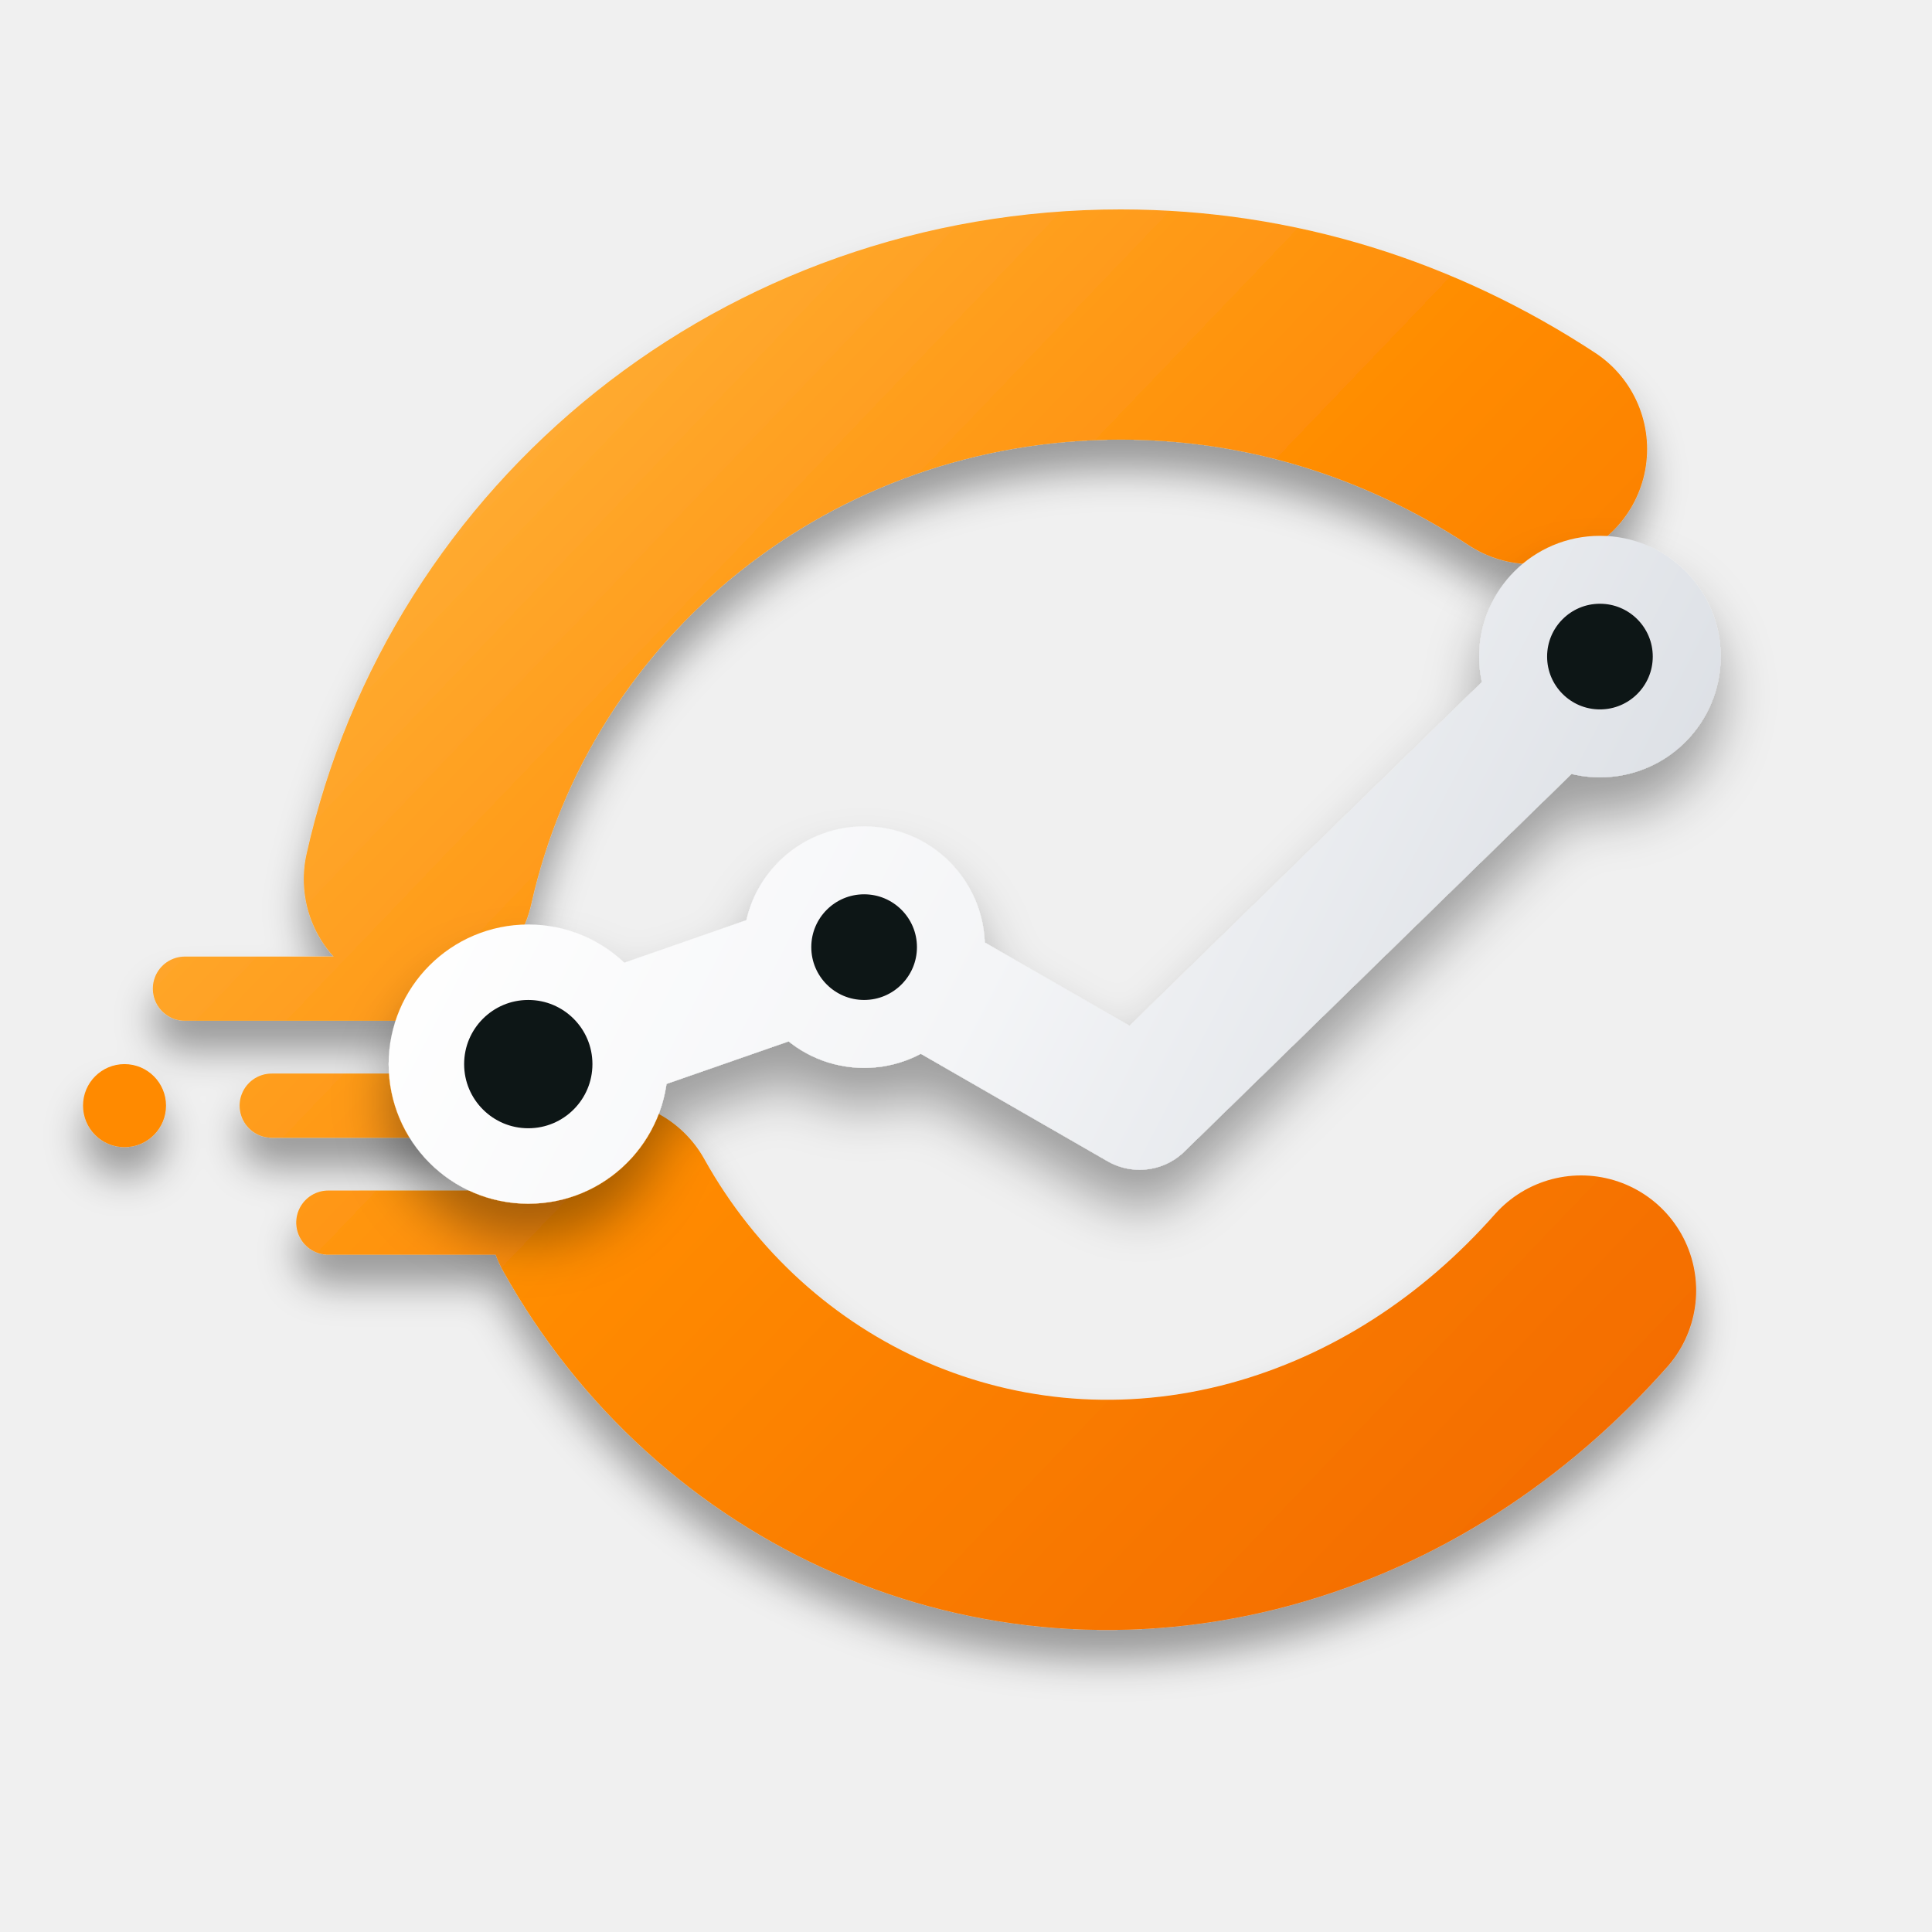
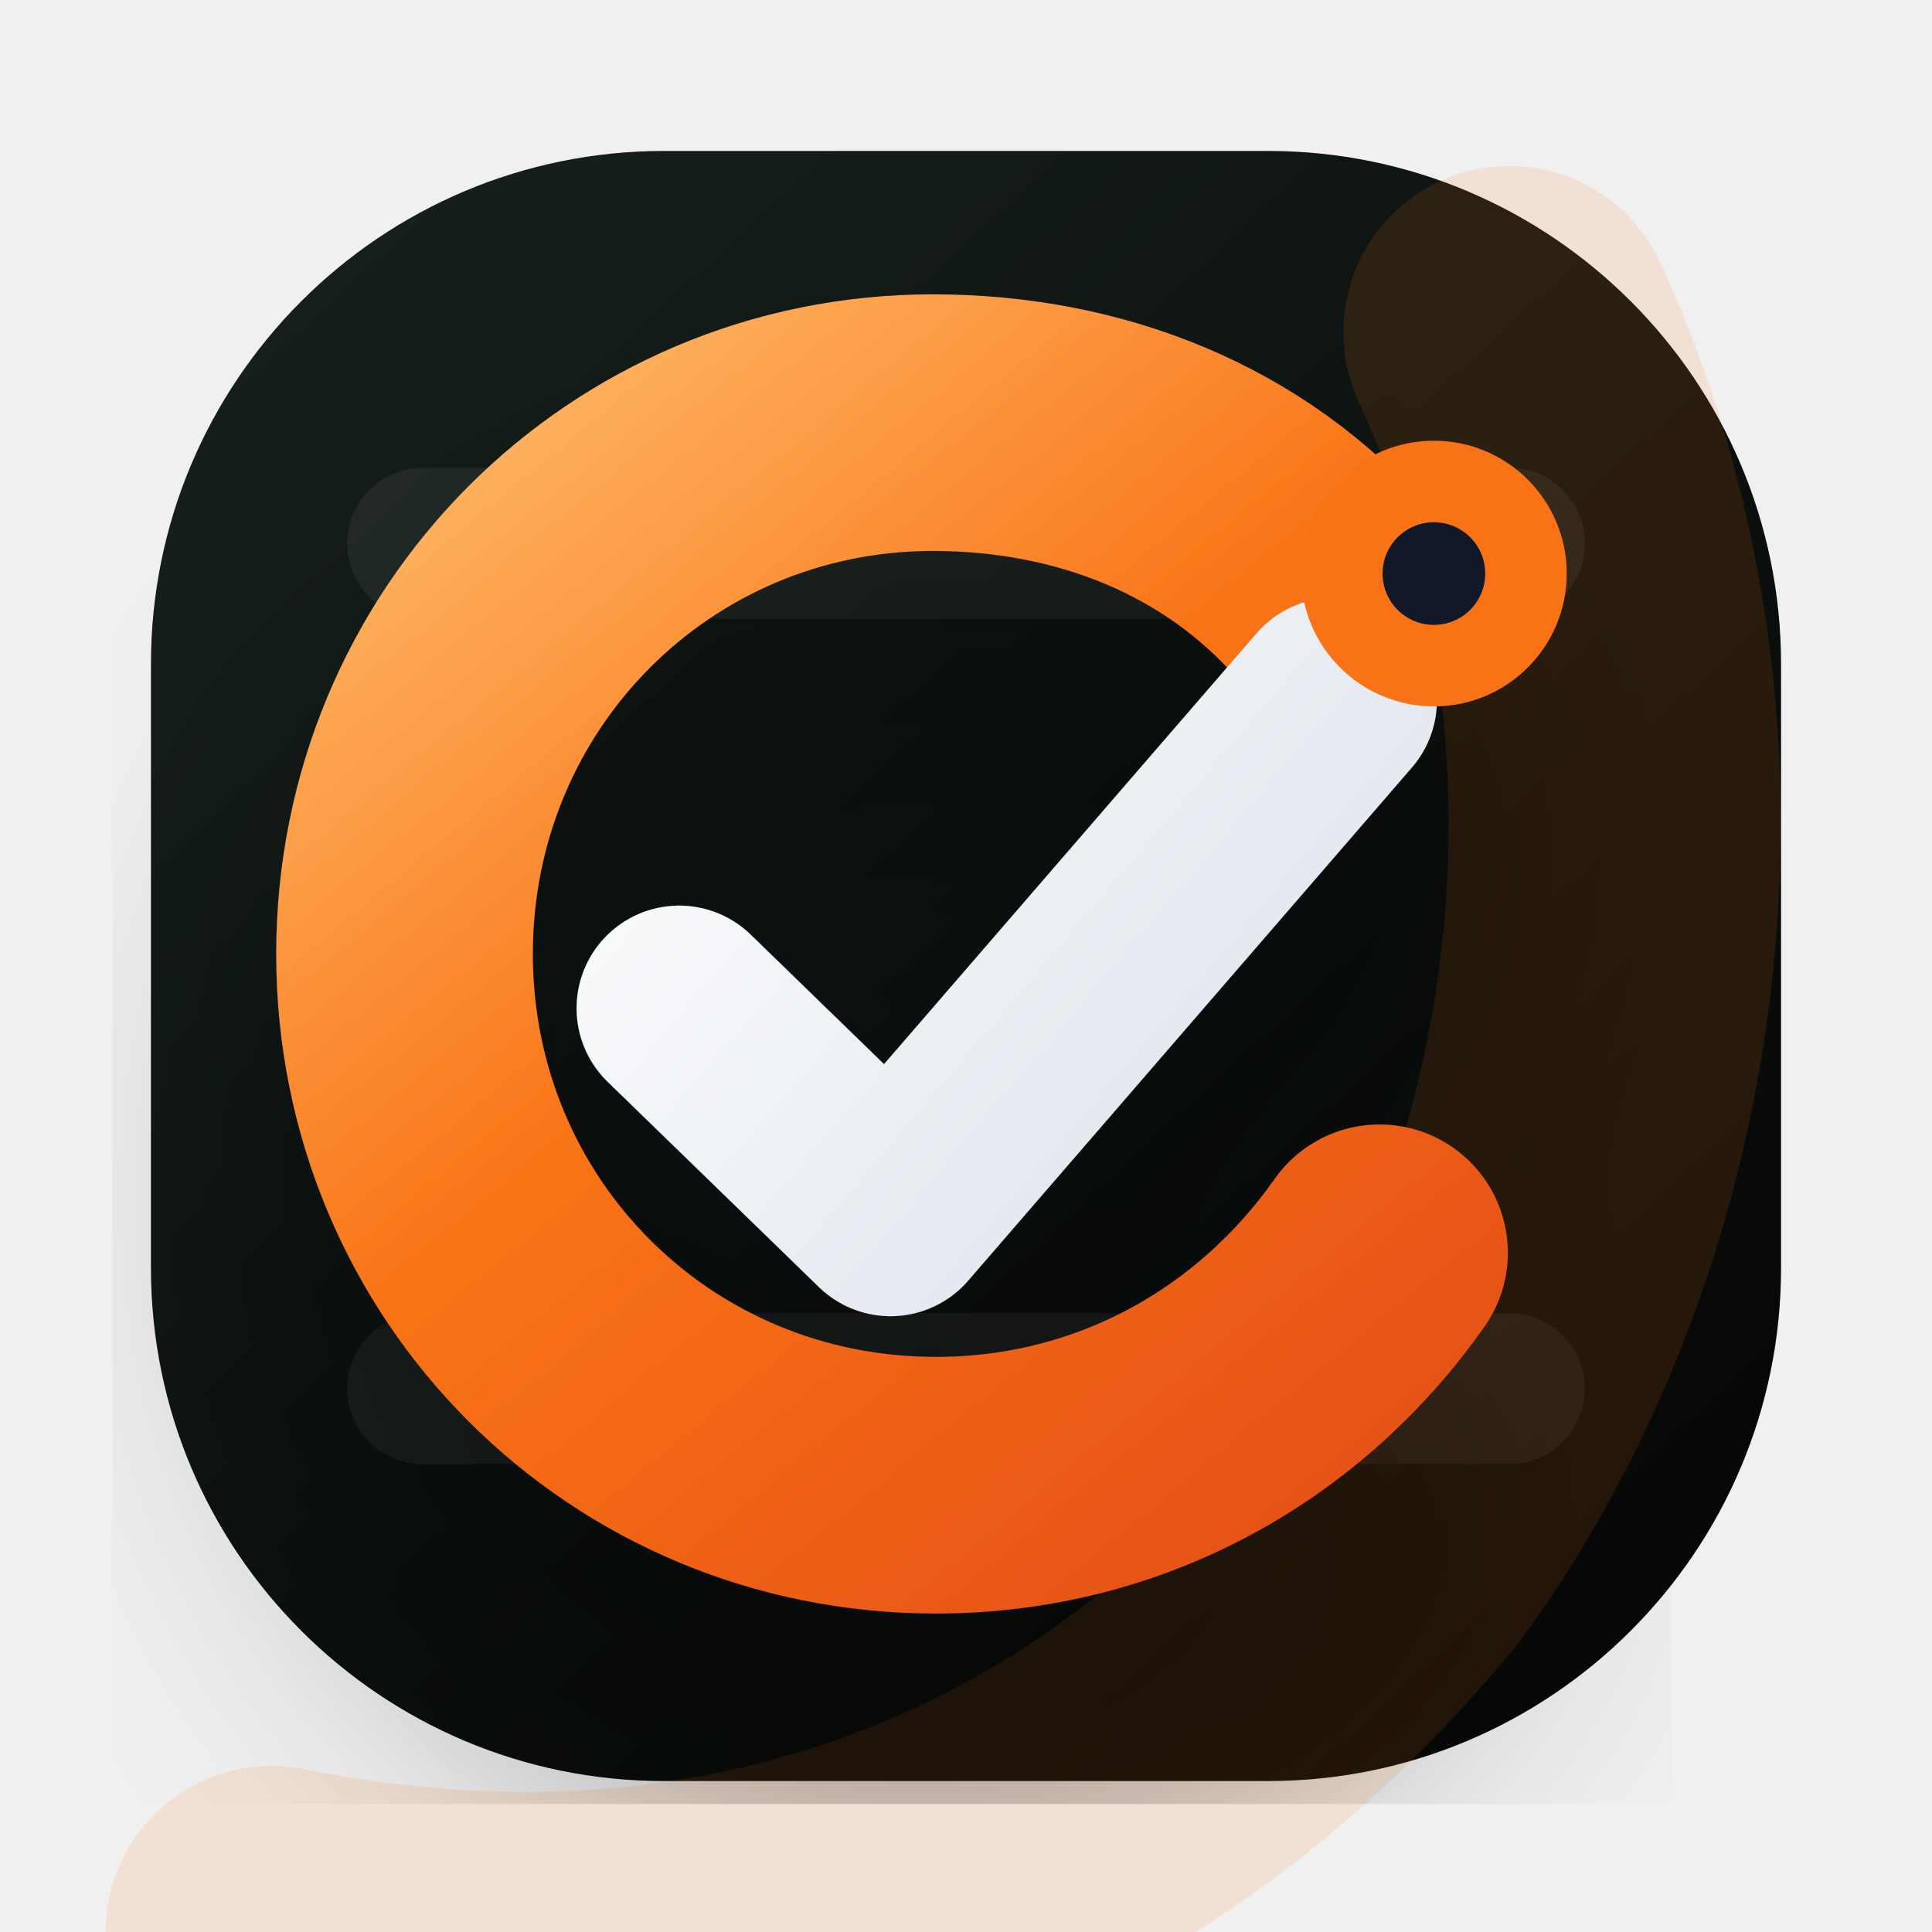
- <svg xmlns="http://www.w3.org/2000/svg" viewBox="0 0 512 512" role="img" aria-label="Churvox logo mark">
+ <svg xmlns="http://www.w3.org/2000/svg" viewBox="0 0 64 64" role="img" aria-label="Churvox logo mark">
  <defs>
-     <linearGradient id="orange" x1="92" y1="96" x2="420" y2="410" gradientUnits="userSpaceOnUse">
-       <stop stop-color="#ffb43f" />
-       <stop offset="0.48" stop-color="#ff8a00" />
-       <stop offset="1" stop-color="#f36b00" />
+     <linearGradient id="cvxMarkShell" x1="8" y1="6" x2="56" y2="58" gradientUnits="userSpaceOnUse">
+       <stop stop-color="#17211c" />
+       <stop offset="0.55" stop-color="#0b100e" />
+       <stop offset="1" stop-color="#050606" />
    </linearGradient>
-     <linearGradient id="silver" x1="142" y1="172" x2="424" y2="318" gradientUnits="userSpaceOnUse">
+     <linearGradient id="cvxMarkHeat" x1="14" y1="10" x2="52" y2="56" gradientUnits="userSpaceOnUse">
+       <stop stop-color="#ffc06f" />
+       <stop offset="0.42" stop-color="#f97316" />
+       <stop offset="1" stop-color="#de4519" />
+     </linearGradient>
+     <linearGradient id="cvxMarkSteel" x1="20" y1="21" x2="47" y2="44" gradientUnits="userSpaceOnUse">
      <stop stop-color="#ffffff" />
-       <stop offset="0.46" stop-color="#f4f5f7" />
-       <stop offset="1" stop-color="#d8dce2" />
+       <stop offset="1" stop-color="#d7dee8" />
    </linearGradient>
-     <filter id="lift" x="-25%" y="-25%" width="150%" height="150%">
-       <feDropShadow dx="0" dy="10" stdDeviation="7" flood-color="#000000" flood-opacity="0.35" />
-     </filter>
-     <filter id="orangeShadow" x="-25%" y="-25%" width="150%" height="150%">
-       <feDropShadow dx="0" dy="8" stdDeviation="5" flood-color="#000000" flood-opacity="0.36" />
+     <filter id="cvxMarkLift" x="-30%" y="-30%" width="160%" height="160%">
+       <feDropShadow dx="0" dy="8" stdDeviation="5" flood-color="#000000" flood-opacity="0.35" />
    </filter>
  </defs>
-   <g filter="url(#orangeShadow)">
-     <path d="M111 233C130 148 206 86 297 86C337 86 374 98 406 119" fill="none" stroke="url(#orange)" stroke-width="61" stroke-linecap="round" />
-     <path d="M160 322C194 383 264 415 334 396C367 387 396 368 419 342" fill="none" stroke="url(#orange)" stroke-width="61" stroke-linecap="round" />
-     <path d="M49 262H111" fill="none" stroke="url(#orange)" stroke-width="17" stroke-linecap="round" />
-     <path d="M72 293H119" fill="none" stroke="url(#orange)" stroke-width="17" stroke-linecap="round" />
-     <path d="M87 324H181" fill="none" stroke="url(#orange)" stroke-width="17" stroke-linecap="round" />
-     <circle cx="33" cy="293" r="11" fill="#ff8a00" />
+   <rect x="5" y="5" width="54" height="54" rx="17" fill="url(#cvxMarkShell)" />
+   <path d="M14 18h36M14 46h36" stroke="#ffffff" stroke-opacity="0.06" stroke-width="5" stroke-linecap="round" />
+   <path d="M50 11c6 13 4 29-4 40-9 11-22 16-37 13" fill="none" stroke="#f97316" stroke-opacity="0.13" stroke-width="11" stroke-linecap="round" />
+   <g filter="url(#cvxMarkLift)">
+     <path d="M44.2 19.7C40.9 15.9 36.1 14 30.9 14 21.2 14 13.4 21.8 13.4 31.6S21.2 49.2 31 49.2c6.1 0 11.4-3 14.7-7.7" fill="none" stroke="url(#cvxMarkHeat)" stroke-width="8.5" stroke-linecap="round" />
+     <path d="M22.5 33.4l7 6.8 14.7-17" fill="none" stroke="url(#cvxMarkSteel)" stroke-width="6.8" stroke-linecap="round" stroke-linejoin="round" />
  </g>
-   <g filter="url(#lift)">
-     <path d="M140 282L229 251L302 293L424 174" fill="none" stroke="url(#silver)" stroke-width="34" stroke-linecap="round" stroke-linejoin="round" />
-     <circle cx="140" cy="282" r="27" fill="#101316" stroke="url(#silver)" stroke-width="20" />
-     <circle cx="229" cy="251" r="23" fill="#101316" stroke="url(#silver)" stroke-width="18" />
-     <circle cx="424" cy="174" r="23" fill="#101316" stroke="url(#silver)" stroke-width="18" />
-   </g>
+   <circle cx="47.5" cy="19" r="4.4" fill="#f97316" />
+   <circle cx="47.5" cy="19" r="1.7" fill="#111827" />
</svg>
